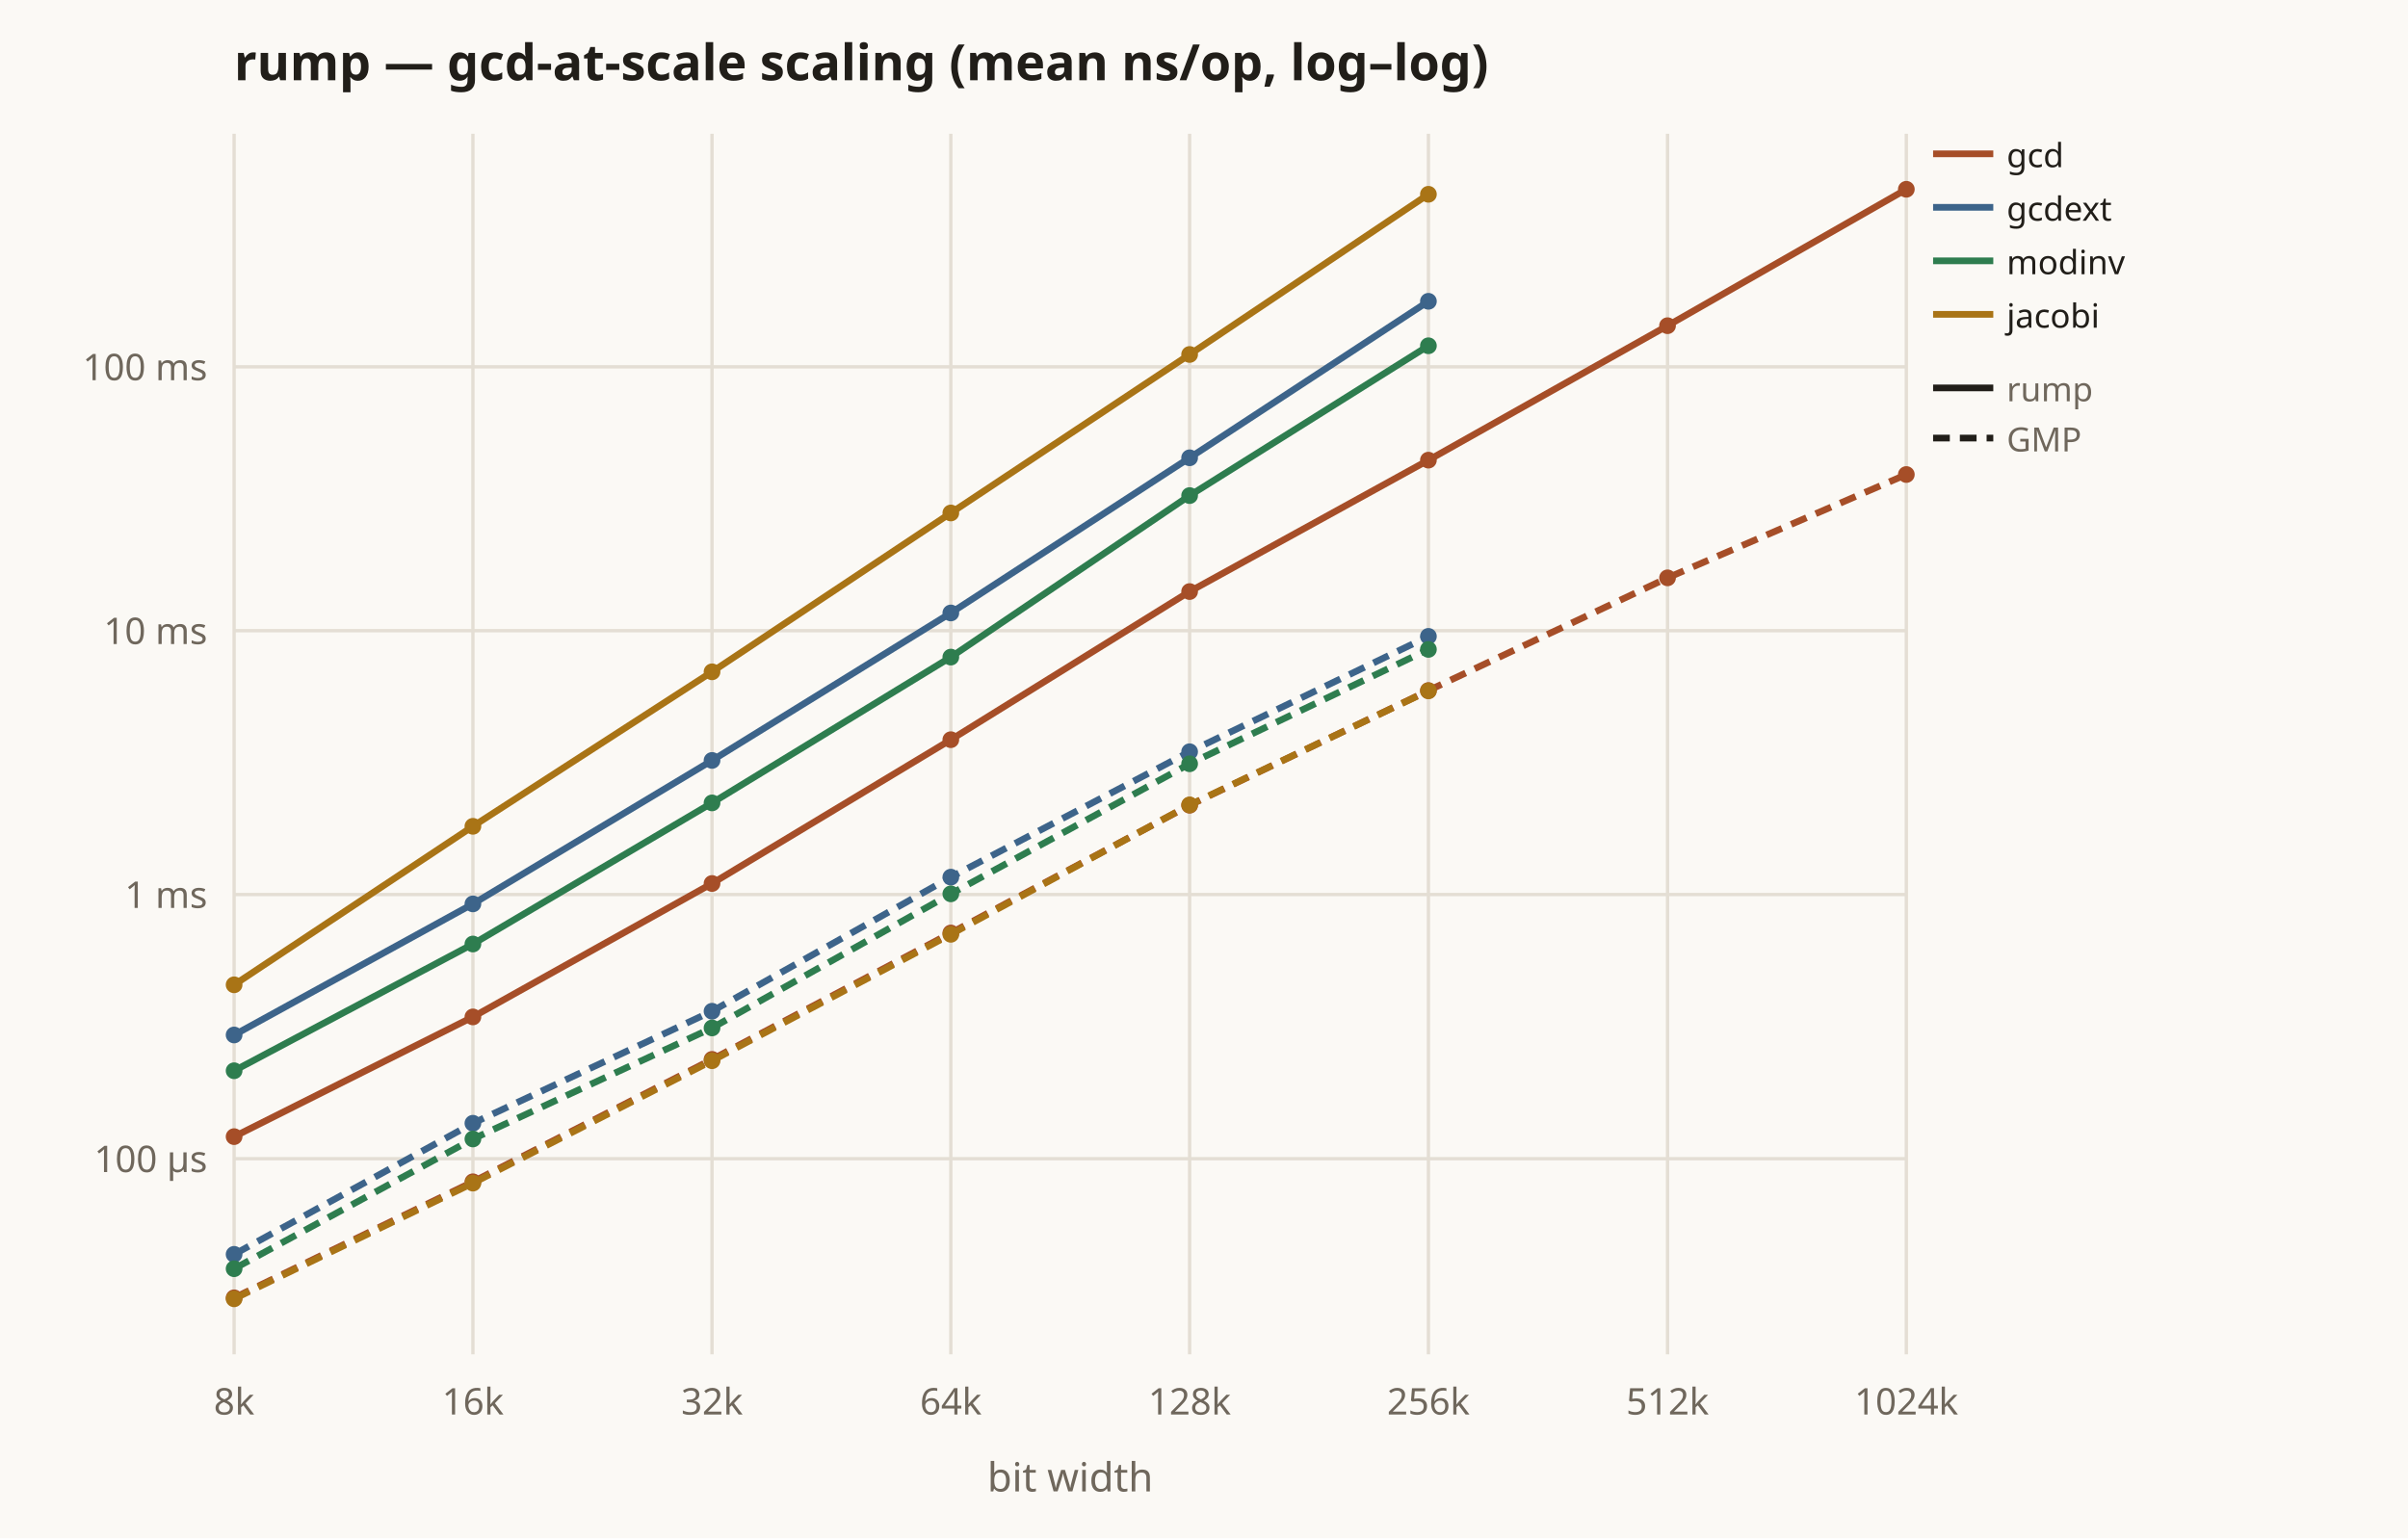
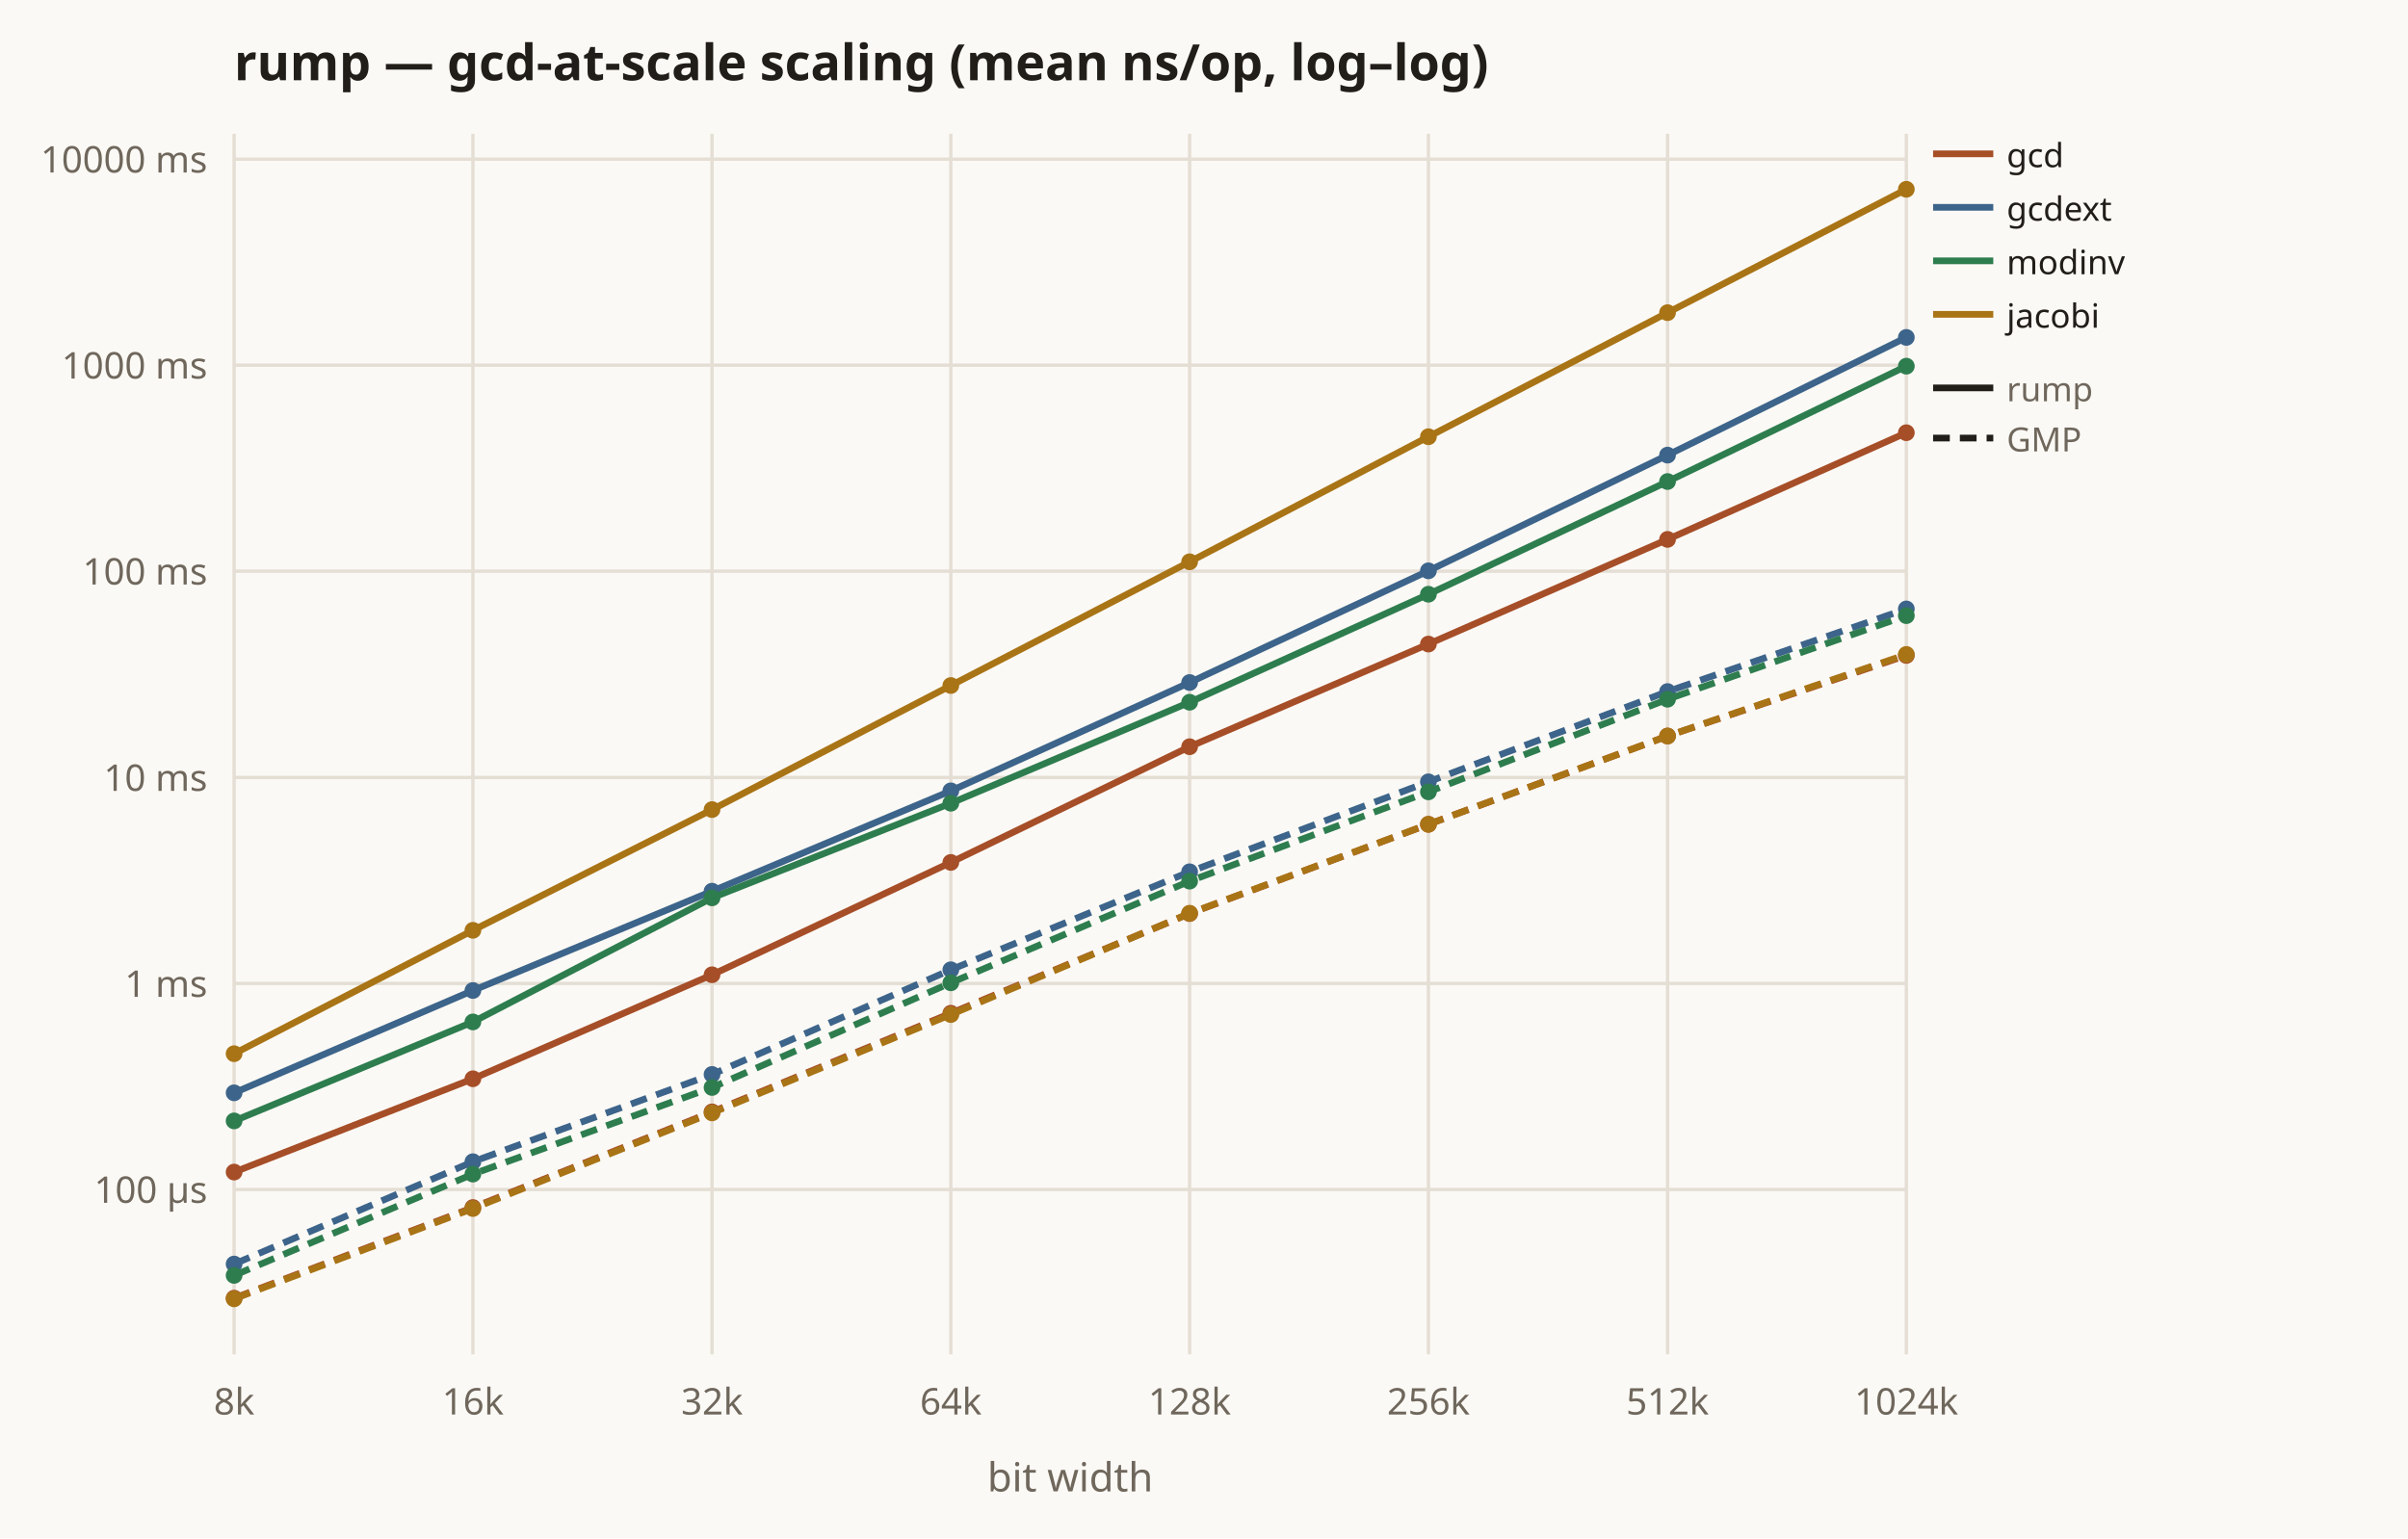
<svg xmlns="http://www.w3.org/2000/svg" width="720" height="460" viewBox="0 0 720 460" font-family="system-ui,sans-serif">
  <rect width="720" height="460" fill="#FBF9F5" />
  <text x="70" y="24" font-size="15" font-weight="600" fill="#211E19">rump — gcd-at-scale scaling (mean ns/op, log–log)</text>
  <line x1="70.0" y1="40" x2="70.0" y2="405" stroke="#E4DED4" />
  <text x="70.0" y="423" font-size="11" fill="#6F675C" text-anchor="middle">8k</text>
  <line x1="141.4" y1="40" x2="141.4" y2="405" stroke="#E4DED4" />
  <text x="141.4" y="423" font-size="11" fill="#6F675C" text-anchor="middle">16k</text>
  <line x1="212.9" y1="40" x2="212.9" y2="405" stroke="#E4DED4" />
  <text x="212.9" y="423" font-size="11" fill="#6F675C" text-anchor="middle">32k</text>
  <line x1="284.3" y1="40" x2="284.3" y2="405" stroke="#E4DED4" />
  <text x="284.3" y="423" font-size="11" fill="#6F675C" text-anchor="middle">64k</text>
  <line x1="355.7" y1="40" x2="355.7" y2="405" stroke="#E4DED4" />
  <text x="355.7" y="423" font-size="11" fill="#6F675C" text-anchor="middle">128k</text>
  <line x1="427.1" y1="40" x2="427.1" y2="405" stroke="#E4DED4" />
  <text x="427.1" y="423" font-size="11" fill="#6F675C" text-anchor="middle">256k</text>
  <line x1="498.6" y1="40" x2="498.6" y2="405" stroke="#E4DED4" />
  <text x="498.6" y="423" font-size="11" fill="#6F675C" text-anchor="middle">512k</text>
  <line x1="570.0" y1="40" x2="570.0" y2="405" stroke="#E4DED4" />
  <text x="570.0" y="423" font-size="11" fill="#6F675C" text-anchor="middle">1024k</text>
  <text x="320" y="446" font-size="12" fill="#6F675C" text-anchor="middle">bit width</text>
-   <line x1="70" y1="346.5" x2="570" y2="346.5" stroke="#E4DED4" />
-   <text x="62" y="350.5" font-size="11" fill="#6F675C" text-anchor="end">100 µs</text>
-   <line x1="70" y1="267.5" x2="570" y2="267.5" stroke="#E4DED4" />
-   <text x="62" y="271.5" font-size="11" fill="#6F675C" text-anchor="end">1 ms</text>
-   <line x1="70" y1="188.6" x2="570" y2="188.6" stroke="#E4DED4" />
-   <text x="62" y="192.6" font-size="11" fill="#6F675C" text-anchor="end">10 ms</text>
-   <line x1="70" y1="109.7" x2="570" y2="109.7" stroke="#E4DED4" />
-   <text x="62" y="113.7" font-size="11" fill="#6F675C" text-anchor="end">100 ms</text>
-   <path d="M70.0,339.9 L141.4,304.1 L212.9,264.2 L284.3,221.2 L355.7,176.9 L427.1,137.6 L498.6,97.4 L570.0,56.6" fill="none" stroke="#A64E28" stroke-width="2" />
-   <circle cx="70.0" cy="339.9" r="2.5" fill="#A64E28" />
-   <circle cx="141.4" cy="304.1" r="2.5" fill="#A64E28" />
-   <circle cx="212.9" cy="264.2" r="2.5" fill="#A64E28" />
-   <circle cx="284.3" cy="221.2" r="2.5" fill="#A64E28" />
-   <circle cx="355.7" cy="176.9" r="2.5" fill="#A64E28" />
-   <circle cx="427.1" cy="137.6" r="2.5" fill="#A64E28" />
-   <circle cx="498.6" cy="97.4" r="2.5" fill="#A64E28" />
-   <circle cx="570.0" cy="56.6" r="2.5" fill="#A64E28" />
-   <path d="M70.0,388.1 L141.4,353.4 L212.9,316.8 L284.3,279.0 L355.7,240.8 L427.1,206.5 L498.6,172.8 L570.0,141.9" fill="none" stroke="#A64E28" stroke-width="2" stroke-dasharray="5,3" />
-   <circle cx="70.0" cy="388.1" r="2.5" fill="#A64E28" />
-   <circle cx="141.4" cy="353.4" r="2.5" fill="#A64E28" />
-   <circle cx="212.9" cy="316.8" r="2.5" fill="#A64E28" />
-   <circle cx="284.3" cy="279.0" r="2.5" fill="#A64E28" />
-   <circle cx="355.7" cy="240.8" r="2.5" fill="#A64E28" />
-   <circle cx="427.1" cy="206.5" r="2.5" fill="#A64E28" />
-   <circle cx="498.6" cy="172.8" r="2.5" fill="#A64E28" />
-   <circle cx="570.0" cy="141.9" r="2.5" fill="#A64E28" />
-   <path d="M70.0,309.5 L141.4,270.3 L212.9,227.4 L284.3,183.3 L355.7,136.9 L427.1,90.1" fill="none" stroke="#3D648A" stroke-width="2" />
-   <circle cx="70.0" cy="309.5" r="2.5" fill="#3D648A" />
-   <circle cx="141.4" cy="270.3" r="2.5" fill="#3D648A" />
-   <circle cx="212.9" cy="227.4" r="2.5" fill="#3D648A" />
-   <circle cx="284.3" cy="183.3" r="2.5" fill="#3D648A" />
-   <circle cx="355.7" cy="136.9" r="2.5" fill="#3D648A" />
-   <circle cx="427.1" cy="90.1" r="2.5" fill="#3D648A" />
-   <path d="M70.0,375.1 L141.4,335.9 L212.9,302.4 L284.3,262.3 L355.7,224.8 L427.1,190.3" fill="none" stroke="#3D648A" stroke-width="2" stroke-dasharray="5,3" />
-   <circle cx="70.0" cy="375.1" r="2.5" fill="#3D648A" />
-   <circle cx="141.4" cy="335.9" r="2.5" fill="#3D648A" />
-   <circle cx="212.9" cy="302.4" r="2.5" fill="#3D648A" />
-   <circle cx="284.3" cy="262.3" r="2.5" fill="#3D648A" />
-   <circle cx="355.7" cy="224.8" r="2.5" fill="#3D648A" />
-   <circle cx="427.1" cy="190.3" r="2.5" fill="#3D648A" />
-   <path d="M70.0,320.2 L141.4,282.3 L212.9,240.1 L284.3,196.5 L355.7,148.2 L427.1,103.4" fill="none" stroke="#2E7D4F" stroke-width="2" />
-   <circle cx="70.0" cy="320.2" r="2.5" fill="#2E7D4F" />
-   <circle cx="141.4" cy="282.3" r="2.5" fill="#2E7D4F" />
-   <circle cx="212.9" cy="240.1" r="2.5" fill="#2E7D4F" />
-   <circle cx="284.3" cy="196.5" r="2.5" fill="#2E7D4F" />
-   <circle cx="355.7" cy="148.2" r="2.5" fill="#2E7D4F" />
-   <circle cx="427.1" cy="103.4" r="2.5" fill="#2E7D4F" />
-   <path d="M70.0,379.4 L141.4,340.6 L212.9,307.4 L284.3,267.3 L355.7,228.4 L427.1,194.2" fill="none" stroke="#2E7D4F" stroke-width="2" stroke-dasharray="5,3" />
-   <circle cx="70.0" cy="379.4" r="2.5" fill="#2E7D4F" />
-   <circle cx="141.4" cy="340.6" r="2.5" fill="#2E7D4F" />
-   <circle cx="212.9" cy="307.4" r="2.5" fill="#2E7D4F" />
-   <circle cx="284.3" cy="267.3" r="2.5" fill="#2E7D4F" />
-   <circle cx="355.7" cy="228.4" r="2.5" fill="#2E7D4F" />
-   <circle cx="427.1" cy="194.2" r="2.5" fill="#2E7D4F" />
-   <path d="M70.0,294.5 L141.4,247.1 L212.9,200.9 L284.3,153.4 L355.7,106.0 L427.1,58.1" fill="none" stroke="#A97416" stroke-width="2" />
-   <circle cx="70.0" cy="294.5" r="2.5" fill="#A97416" />
-   <circle cx="141.4" cy="247.1" r="2.5" fill="#A97416" />
-   <circle cx="212.9" cy="200.9" r="2.5" fill="#A97416" />
-   <circle cx="284.3" cy="153.4" r="2.5" fill="#A97416" />
-   <circle cx="355.7" cy="106.0" r="2.5" fill="#A97416" />
-   <circle cx="427.1" cy="58.1" r="2.5" fill="#A97416" />
-   <path d="M70.0,388.4 L141.4,353.8 L212.9,317.2 L284.3,279.4 L355.7,240.7 L427.1,206.6" fill="none" stroke="#A97416" stroke-width="2" stroke-dasharray="5,3" />
+   <line x1="70" y1="355.7" x2="570" y2="355.7" stroke="#E4DED4" />
+   <text x="62" y="359.7" font-size="11" fill="#6F675C" text-anchor="end">100 µs</text>
+   <line x1="70" y1="294.1" x2="570" y2="294.1" stroke="#E4DED4" />
+   <text x="62" y="298.1" font-size="11" fill="#6F675C" text-anchor="end">1 ms</text>
+   <line x1="70" y1="232.5" x2="570" y2="232.5" stroke="#E4DED4" />
+   <text x="62" y="236.5" font-size="11" fill="#6F675C" text-anchor="end">10 ms</text>
+   <line x1="70" y1="170.8" x2="570" y2="170.8" stroke="#E4DED4" />
+   <text x="62" y="174.8" font-size="11" fill="#6F675C" text-anchor="end">100 ms</text>
+   <line x1="70" y1="109.2" x2="570" y2="109.2" stroke="#E4DED4" />
+   <text x="62" y="113.2" font-size="11" fill="#6F675C" text-anchor="end">1000 ms</text>
+   <line x1="70" y1="47.6" x2="570" y2="47.6" stroke="#E4DED4" />
+   <text x="62" y="51.6" font-size="11" fill="#6F675C" text-anchor="end">10000 ms</text>
+   <path d="M70.0,350.5 L141.4,322.6 L212.9,291.5 L284.3,257.9 L355.7,223.3 L427.1,192.6 L498.6,161.3 L570.0,129.4" fill="none" stroke="#A64E28" stroke-width="2" />
+   <circle cx="70.0" cy="350.5" r="2.5" fill="#A64E28" />
+   <circle cx="141.4" cy="322.6" r="2.5" fill="#A64E28" />
+   <circle cx="212.9" cy="291.5" r="2.5" fill="#A64E28" />
+   <circle cx="284.3" cy="257.9" r="2.5" fill="#A64E28" />
+   <circle cx="355.7" cy="223.3" r="2.5" fill="#A64E28" />
+   <circle cx="427.1" cy="192.6" r="2.5" fill="#A64E28" />
+   <circle cx="498.6" cy="161.3" r="2.5" fill="#A64E28" />
+   <circle cx="570.0" cy="129.4" r="2.5" fill="#A64E28" />
+   <path d="M70.0,388.2 L141.4,361.1 L212.9,332.5 L284.3,303.0 L355.7,273.2 L427.1,246.5 L498.6,220.1 L570.0,196.0" fill="none" stroke="#A64E28" stroke-width="2" stroke-dasharray="5,3" />
+   <circle cx="70.0" cy="388.2" r="2.5" fill="#A64E28" />
+   <circle cx="141.4" cy="361.1" r="2.5" fill="#A64E28" />
+   <circle cx="212.9" cy="332.5" r="2.5" fill="#A64E28" />
+   <circle cx="284.3" cy="303.0" r="2.5" fill="#A64E28" />
+   <circle cx="355.7" cy="273.2" r="2.5" fill="#A64E28" />
+   <circle cx="427.1" cy="246.5" r="2.5" fill="#A64E28" />
+   <circle cx="498.6" cy="220.1" r="2.5" fill="#A64E28" />
+   <circle cx="570.0" cy="196.0" r="2.5" fill="#A64E28" />
+   <path d="M70.0,326.8 L141.4,296.2 L212.9,266.5 L284.3,236.5 L355.7,204.1 L427.1,170.7 L498.6,136.1 L570.0,100.9" fill="none" stroke="#3D648A" stroke-width="2" />
+   <circle cx="70.0" cy="326.8" r="2.5" fill="#3D648A" />
+   <circle cx="141.4" cy="296.2" r="2.5" fill="#3D648A" />
+   <circle cx="212.9" cy="266.5" r="2.5" fill="#3D648A" />
+   <circle cx="284.3" cy="236.5" r="2.5" fill="#3D648A" />
+   <circle cx="355.7" cy="204.1" r="2.5" fill="#3D648A" />
+   <circle cx="427.1" cy="170.7" r="2.5" fill="#3D648A" />
+   <circle cx="498.6" cy="136.1" r="2.5" fill="#3D648A" />
+   <circle cx="570.0" cy="100.9" r="2.5" fill="#3D648A" />
+   <path d="M70.0,378.0 L141.4,347.4 L212.9,321.3 L284.3,290.0 L355.7,260.7 L427.1,233.8 L498.6,206.8 L570.0,182.1" fill="none" stroke="#3D648A" stroke-width="2" stroke-dasharray="5,3" />
+   <circle cx="70.0" cy="378.0" r="2.5" fill="#3D648A" />
+   <circle cx="141.4" cy="347.4" r="2.5" fill="#3D648A" />
+   <circle cx="212.9" cy="321.3" r="2.5" fill="#3D648A" />
+   <circle cx="284.3" cy="290.0" r="2.5" fill="#3D648A" />
+   <circle cx="355.7" cy="260.7" r="2.5" fill="#3D648A" />
+   <circle cx="427.1" cy="233.8" r="2.5" fill="#3D648A" />
+   <circle cx="498.6" cy="206.8" r="2.5" fill="#3D648A" />
+   <circle cx="570.0" cy="182.1" r="2.5" fill="#3D648A" />
+   <path d="M70.0,335.2 L141.4,305.6 L212.9,268.5 L284.3,240.2 L355.7,210.0 L427.1,177.7 L498.6,144.0 L570.0,109.5" fill="none" stroke="#2E7D4F" stroke-width="2" />
+   <circle cx="70.0" cy="335.2" r="2.5" fill="#2E7D4F" />
+   <circle cx="141.4" cy="305.6" r="2.5" fill="#2E7D4F" />
+   <circle cx="212.9" cy="268.5" r="2.5" fill="#2E7D4F" />
+   <circle cx="284.3" cy="240.2" r="2.5" fill="#2E7D4F" />
+   <circle cx="355.7" cy="210.0" r="2.5" fill="#2E7D4F" />
+   <circle cx="427.1" cy="177.7" r="2.5" fill="#2E7D4F" />
+   <circle cx="498.6" cy="144.0" r="2.5" fill="#2E7D4F" />
+   <circle cx="570.0" cy="109.5" r="2.5" fill="#2E7D4F" />
+   <path d="M70.0,381.4 L141.4,351.1 L212.9,325.2 L284.3,293.9 L355.7,263.5 L427.1,236.8 L498.6,209.1 L570.0,184.1" fill="none" stroke="#2E7D4F" stroke-width="2" stroke-dasharray="5,3" />
+   <circle cx="70.0" cy="381.4" r="2.5" fill="#2E7D4F" />
+   <circle cx="141.4" cy="351.1" r="2.5" fill="#2E7D4F" />
+   <circle cx="212.9" cy="325.2" r="2.5" fill="#2E7D4F" />
+   <circle cx="284.3" cy="293.9" r="2.5" fill="#2E7D4F" />
+   <circle cx="355.7" cy="263.5" r="2.5" fill="#2E7D4F" />
+   <circle cx="427.1" cy="236.8" r="2.5" fill="#2E7D4F" />
+   <circle cx="498.6" cy="209.1" r="2.5" fill="#2E7D4F" />
+   <circle cx="570.0" cy="184.1" r="2.5" fill="#2E7D4F" />
+   <path d="M70.0,315.1 L141.4,278.2 L212.9,242.1 L284.3,205.0 L355.7,168.0 L427.1,130.6 L498.6,93.5 L570.0,56.6" fill="none" stroke="#A97416" stroke-width="2" />
+   <circle cx="70.0" cy="315.1" r="2.5" fill="#A97416" />
+   <circle cx="141.4" cy="278.2" r="2.5" fill="#A97416" />
+   <circle cx="212.9" cy="242.1" r="2.5" fill="#A97416" />
+   <circle cx="284.3" cy="205.0" r="2.5" fill="#A97416" />
+   <circle cx="355.7" cy="168.0" r="2.5" fill="#A97416" />
+   <circle cx="427.1" cy="130.6" r="2.5" fill="#A97416" />
+   <circle cx="498.6" cy="93.5" r="2.5" fill="#A97416" />
+   <circle cx="570.0" cy="56.6" r="2.5" fill="#A97416" />
+   <path d="M70.0,388.4 L141.4,361.4 L212.9,332.8 L284.3,303.4 L355.7,273.1 L427.1,246.5 L498.6,220.1 L570.0,195.7" fill="none" stroke="#A97416" stroke-width="2" stroke-dasharray="5,3" />
  <circle cx="70.0" cy="388.4" r="2.5" fill="#A97416" />
-   <circle cx="141.4" cy="353.8" r="2.5" fill="#A97416" />
-   <circle cx="212.9" cy="317.2" r="2.5" fill="#A97416" />
-   <circle cx="284.3" cy="279.4" r="2.5" fill="#A97416" />
-   <circle cx="355.7" cy="240.7" r="2.5" fill="#A97416" />
-   <circle cx="427.1" cy="206.6" r="2.5" fill="#A97416" />
+   <circle cx="141.4" cy="361.4" r="2.5" fill="#A97416" />
+   <circle cx="212.9" cy="332.8" r="2.5" fill="#A97416" />
+   <circle cx="284.3" cy="303.4" r="2.5" fill="#A97416" />
+   <circle cx="355.7" cy="273.1" r="2.5" fill="#A97416" />
+   <circle cx="427.1" cy="246.5" r="2.5" fill="#A97416" />
+   <circle cx="498.6" cy="220.1" r="2.5" fill="#A97416" />
+   <circle cx="570.0" cy="195.7" r="2.5" fill="#A97416" />
  <line x1="578" y1="46" x2="596" y2="46" stroke="#A64E28" stroke-width="2" />
  <text x="600" y="50" font-size="10" fill="#211E19">gcd</text>
  <line x1="578" y1="62" x2="596" y2="62" stroke="#3D648A" stroke-width="2" />
  <text x="600" y="66" font-size="10" fill="#211E19">gcdext</text>
  <line x1="578" y1="78" x2="596" y2="78" stroke="#2E7D4F" stroke-width="2" />
  <text x="600" y="82" font-size="10" fill="#211E19">modinv</text>
  <line x1="578" y1="94" x2="596" y2="94" stroke="#A97416" stroke-width="2" />
  <text x="600" y="98" font-size="10" fill="#211E19">jacobi</text>
  <line x1="578" y1="116" x2="596" y2="116" stroke="#211E19" stroke-width="2" />
  <text x="600" y="120" font-size="10" fill="#6F675C">rump</text>
  <line x1="578" y1="131" x2="596" y2="131" stroke="#211E19" stroke-width="2" stroke-dasharray="5,3" />
  <text x="600" y="135" font-size="10" fill="#6F675C">GMP</text>
</svg>
